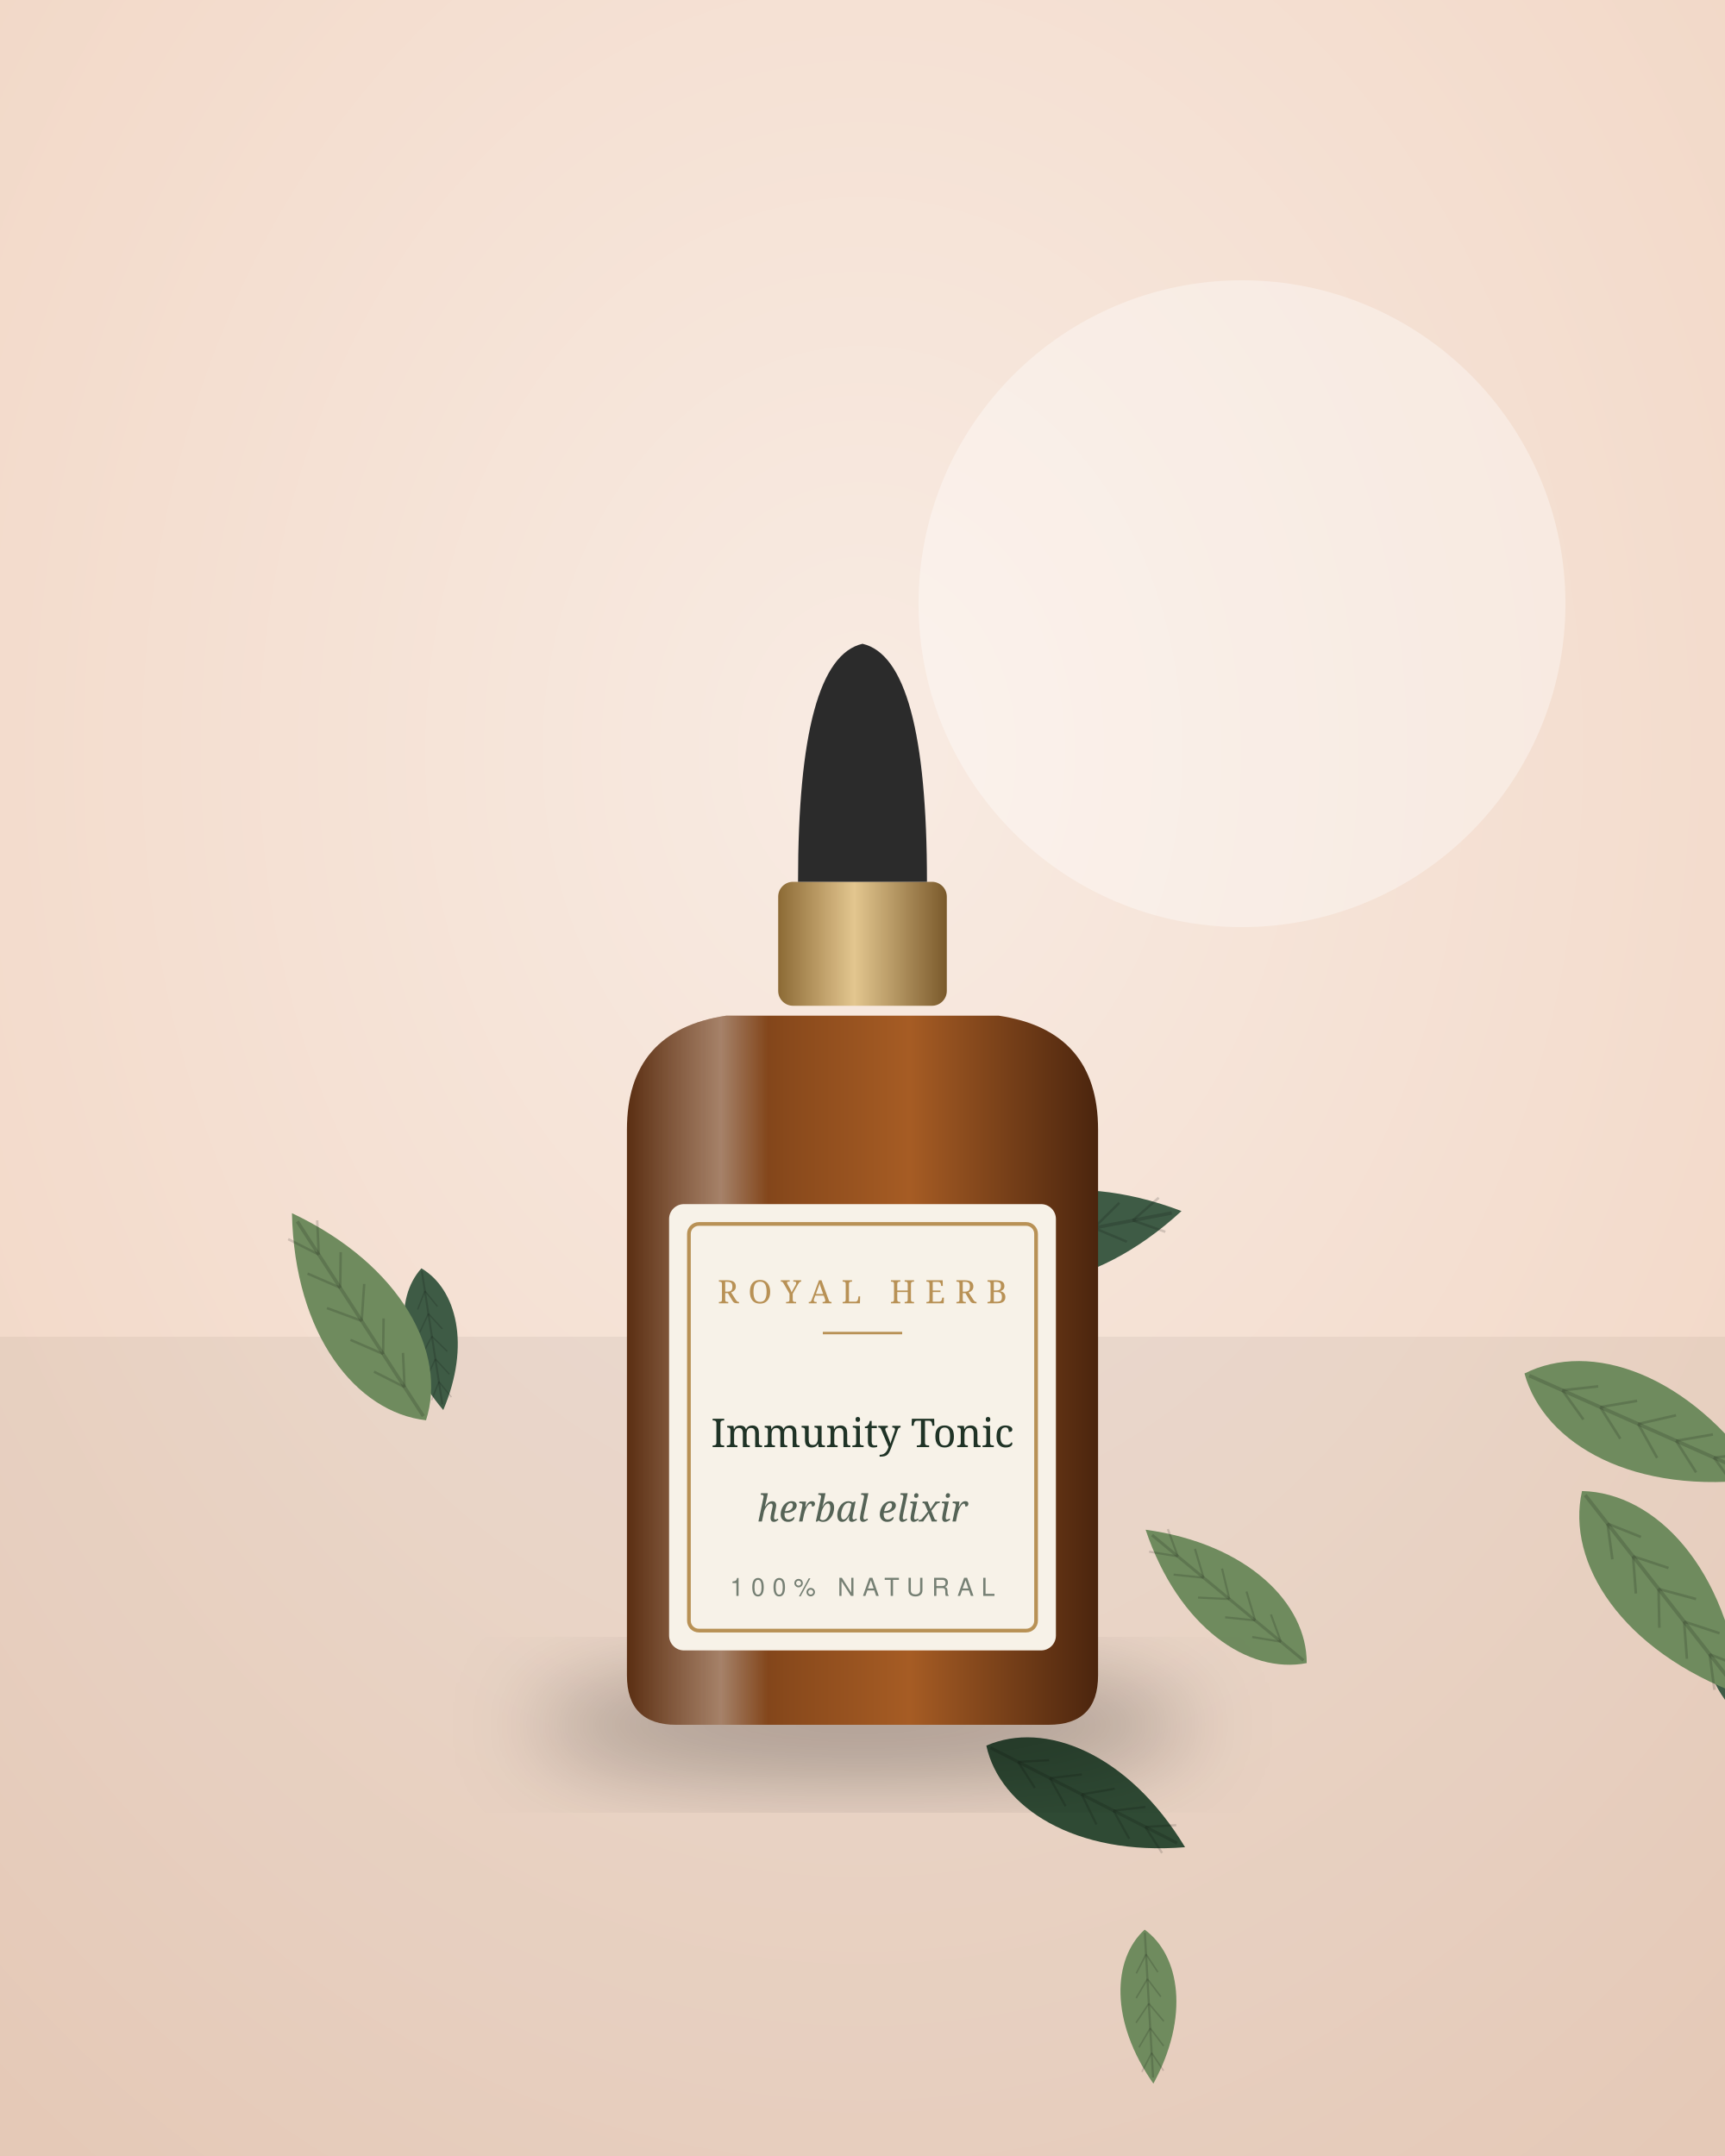
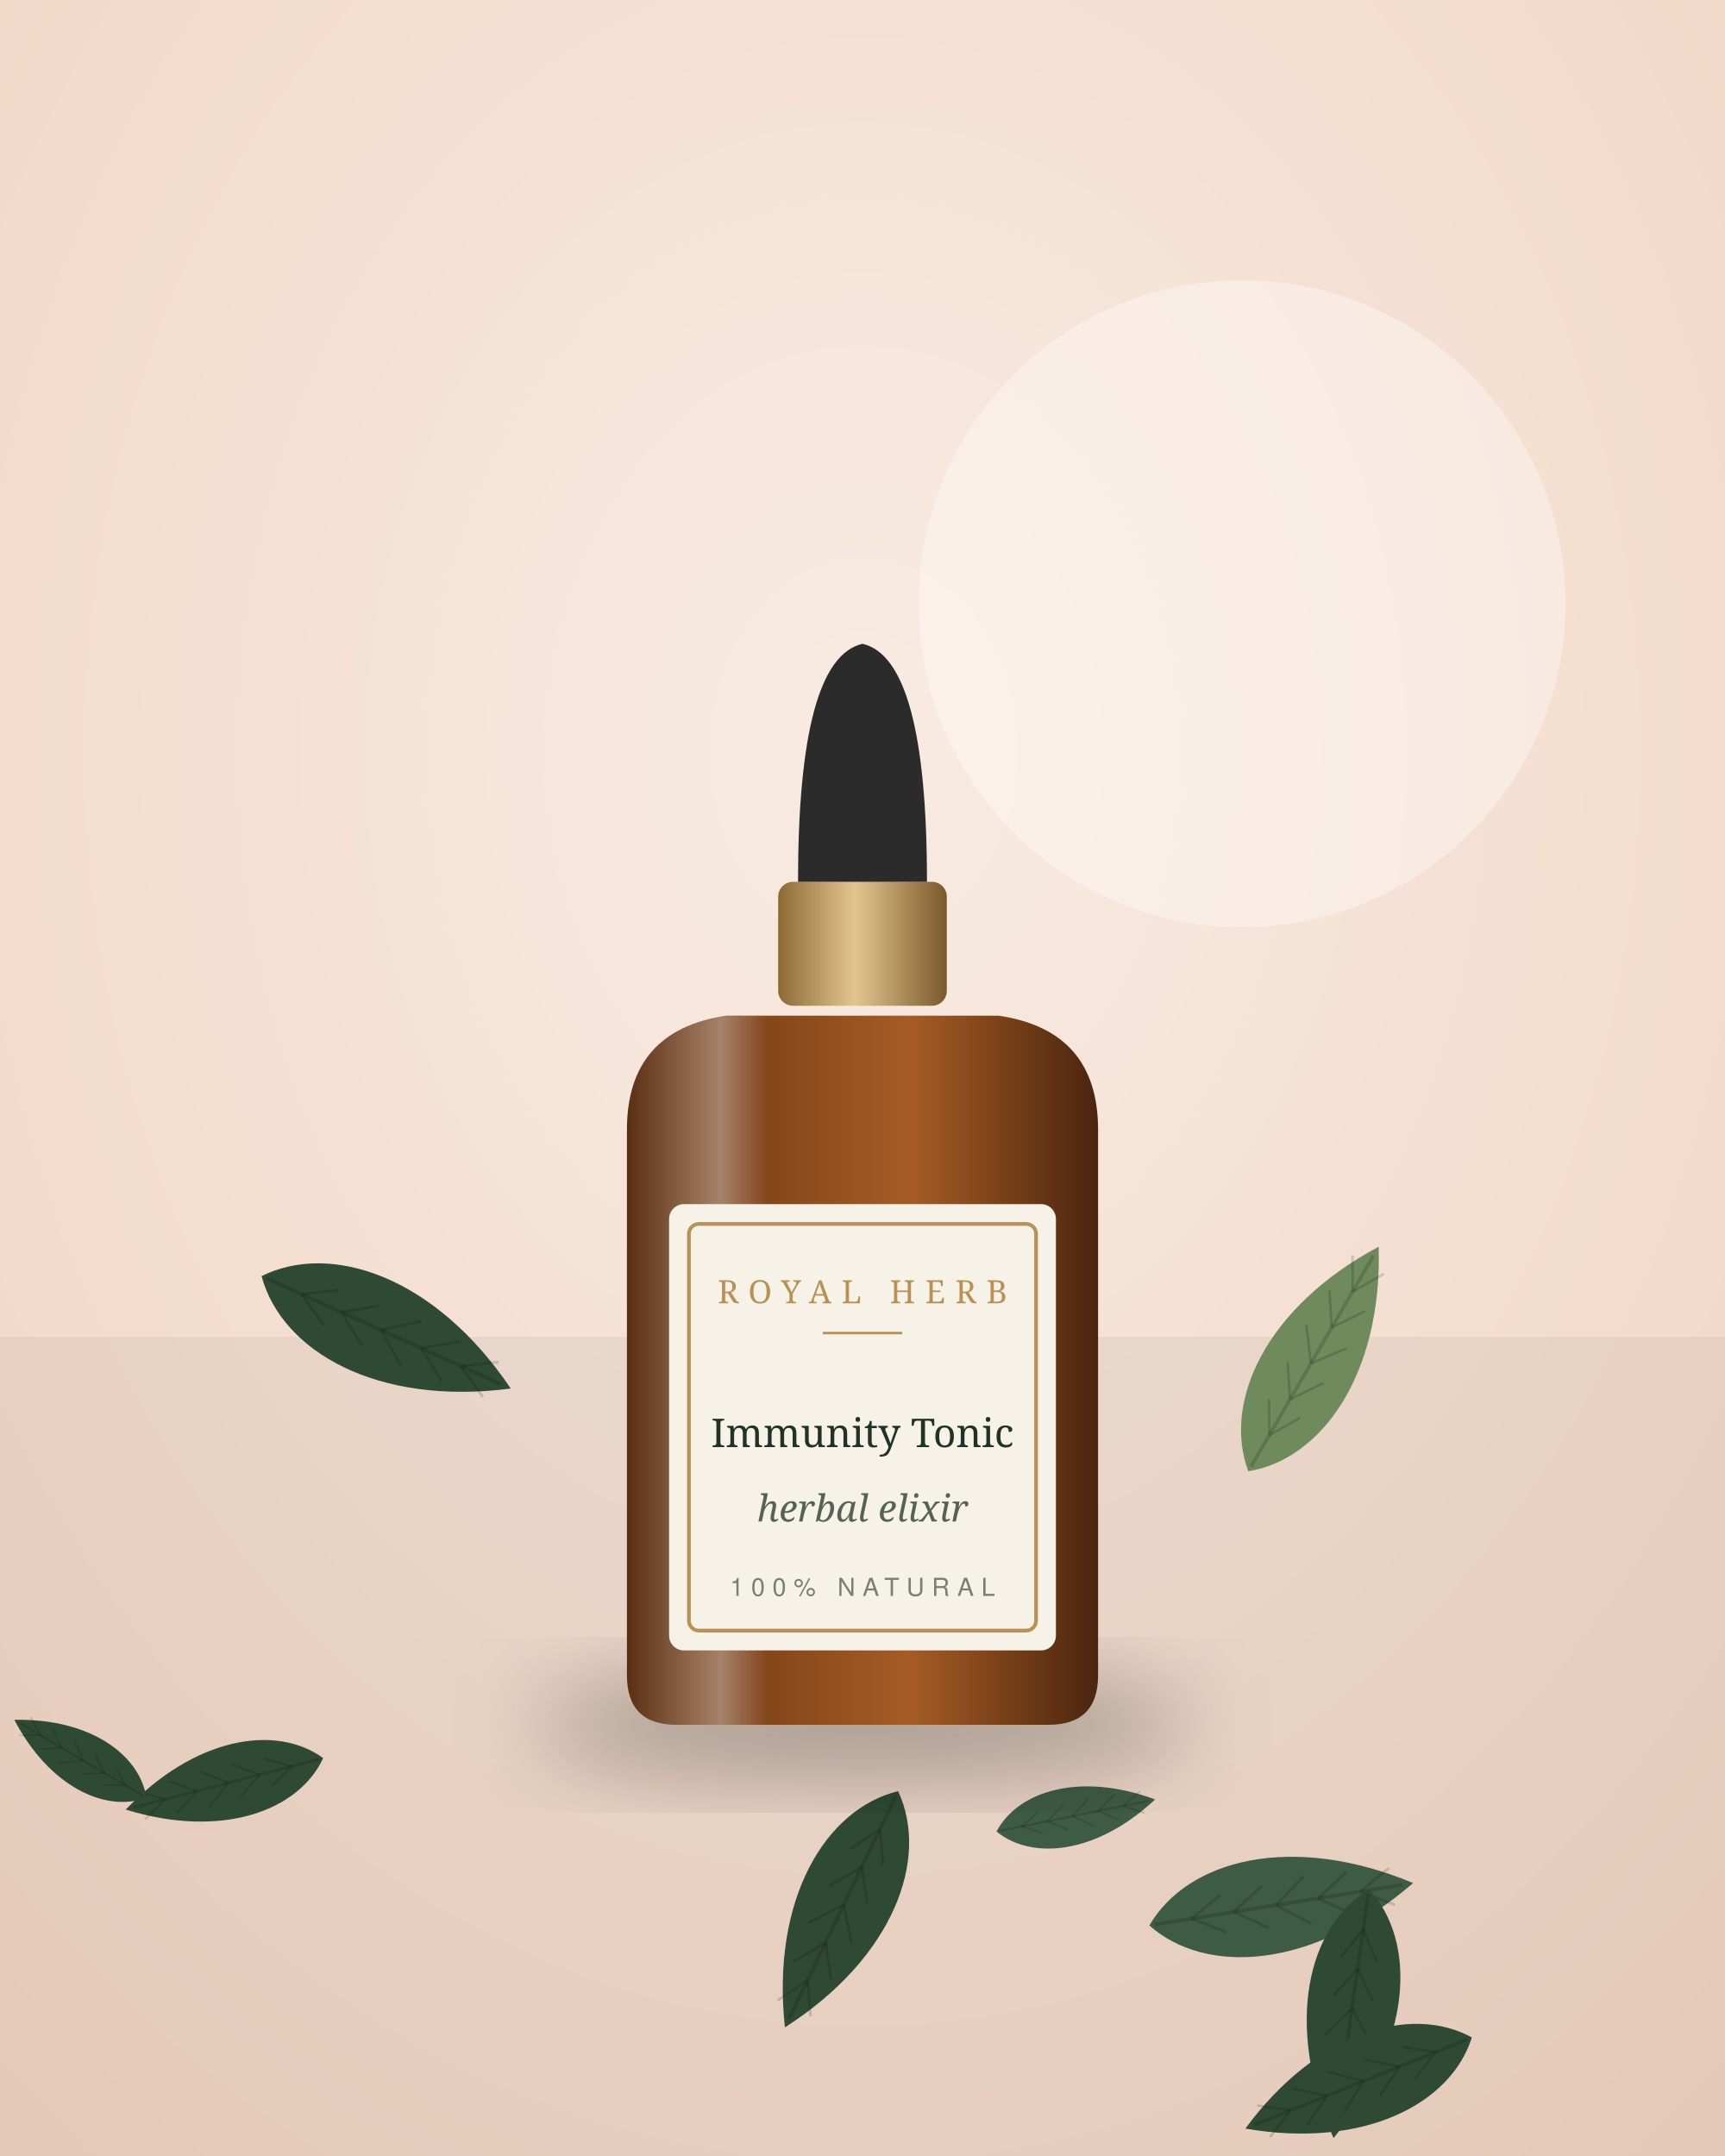
<svg xmlns="http://www.w3.org/2000/svg" viewBox="0 0 800 1000" width="800" height="1000">
  <defs>
    <filter id="shimmunityb" x="-30%" y="-30%" width="160%" height="160%">
      <feGaussianBlur stdDeviation="18" />
    </filter>
    <linearGradient id="amberimmunityb" x1="0" x2="1">
      <stop offset="0" stop-color="#5a2e12" />
      <stop offset=".35" stop-color="#8a4a1c" />
      <stop offset=".6" stop-color="#a65c24" />
      <stop offset="1" stop-color="#4b250e" />
    </linearGradient>
    <linearGradient id="glassimmunityb" x1="0" x2="1">
      <stop offset="0" stop-color="#fff" stop-opacity="0" />
      <stop offset=".2" stop-color="#fff" stop-opacity=".35" />
      <stop offset=".3" stop-color="#fff" stop-opacity="0" />
    </linearGradient>
    <linearGradient id="capimmunityb" x1="0" x2="1">
      <stop offset="0" stop-color="#d9d2c3" />
      <stop offset=".4" stop-color="#fbf8f1" />
      <stop offset="1" stop-color="#c9c1b0" />
    </linearGradient>
    <linearGradient id="goldcapimmunityb" x1="0" x2="1">
      <stop offset="0" stop-color="#8c6a35" />
      <stop offset=".45" stop-color="#e3c68f" />
      <stop offset="1" stop-color="#7a5a2b" />
    </linearGradient>
    <linearGradient id="kraftimmunityb" x1="0" x2="1">
      <stop offset="0" stop-color="#b08a5e" />
      <stop offset=".5" stop-color="#d2b08a" />
      <stop offset="1" stop-color="#a27c52" />
    </linearGradient>
    <linearGradient id="tinimmunityb" x1="0" x2="1">
      <stop offset="0" stop-color="#16241b" />
      <stop offset=".45" stop-color="#2f4a38" />
      <stop offset="1" stop-color="#132019" />
    </linearGradient>
    <radialGradient id="bgimmunityb" cx=".5" cy=".35" r=".8">
      <stop offset="0" stop-color="#fff" stop-opacity=".55" />
      <stop offset="1" stop-color="#fff" stop-opacity="0" />
    </radialGradient>
  </defs>
  <rect width="800" height="1000" fill="#F0D3C0" />
  <rect width="800" height="1000" fill="url(#bgimmunityb)" />
  <rect x="0" y="620.0" width="800" height="380.0" fill="#000" opacity=".05" />
  <circle cx="576.0" cy="280.0" r="150" fill="#fff" opacity=".35" />
-   <g transform="translate(707.0049 637.0544) rotate(23.94195) scale(1.20204)">
+   <g transform="translate(462.1482 849.4967) rotate(348.5607) scale(0.7503238)">
+     <path d="M0 0 C 18 -22, 58 -26, 100 0 C 58 26, 18 22, 0 0Z" fill="#3E5B45" />
+     <path d="M2 0 L96 0" stroke="rgba(0,0,0,.15)" stroke-width="1.4" fill="none" />
+     <path d="M16 0 L28 -7 M16 0 L28 7" stroke="rgba(0,0,0,.15)" stroke-width="1" fill="none" />
+     <path d="M32 0 L44 -8 M32 0 L44 8" stroke="rgba(0,0,0,.15)" stroke-width="1" fill="none" />
+     <path d="M48 0 L60 -9 M48 0 L60 9" stroke="rgba(0,0,0,.15)" stroke-width="1" fill="none" />
+     <path d="M64 0 L76 -8 M64 0 L76 8" stroke="rgba(0,0,0,.15)" stroke-width="1" fill="none" />
+     <path d="M80 0 L92 -7 M80 0 L92 7" stroke="rgba(0,0,0,.15)" stroke-width="1" fill="none" />
+   </g>
+   <g transform="translate(421.1391 713.9899) rotate(161.8096) scale(1.050278)">
+     <path d="M0 0 C 18 -22, 58 -26, 100 0 C 58 26, 18 22, 0 0Z" fill="#2F4A34" />
+     <path d="M2 0 L96 0" stroke="rgba(0,0,0,.15)" stroke-width="1.4" fill="none" />
+     <path d="M16 0 L28 -7 M16 0 L28 7" stroke="rgba(0,0,0,.15)" stroke-width="1" fill="none" />
+     <path d="M32 0 L44 -8 M32 0 L44 8" stroke="rgba(0,0,0,.15)" stroke-width="1" fill="none" />
+     <path d="M48 0 L60 -9 M48 0 L60 9" stroke="rgba(0,0,0,.15)" stroke-width="1" fill="none" />
+     <path d="M64 0 L76 -8 M64 0 L76 8" stroke="rgba(0,0,0,.15)" stroke-width="1" fill="none" />
+     <path d="M80 0 L92 -7 M80 0 L92 7" stroke="rgba(0,0,0,.15)" stroke-width="1" fill="none" />
+   </g>
+   <g transform="translate(416.5079 830.7761) rotate(115.5967) scale(1.214924)">
+     <path d="M0 0 C 18 -22, 58 -26, 100 0 C 58 26, 18 22, 0 0Z" fill="#2F4A34" />
+     <path d="M2 0 L96 0" stroke="rgba(0,0,0,.15)" stroke-width="1.4" fill="none" />
+     <path d="M16 0 L28 -7 M16 0 L28 7" stroke="rgba(0,0,0,.15)" stroke-width="1" fill="none" />
+     <path d="M32 0 L44 -8 M32 0 L44 8" stroke="rgba(0,0,0,.15)" stroke-width="1" fill="none" />
+     <path d="M48 0 L60 -9 M48 0 L60 9" stroke="rgba(0,0,0,.15)" stroke-width="1" fill="none" />
+     <path d="M64 0 L76 -8 M64 0 L76 8" stroke="rgba(0,0,0,.15)" stroke-width="1" fill="none" />
+     <path d="M80 0 L92 -7 M80 0 L92 7" stroke="rgba(0,0,0,.15)" stroke-width="1" fill="none" />
+   </g>
+   <g transform="translate(533.0288 893.0666) rotate(350.8623) scale(1.238919)">
+     <path d="M0 0 C 18 -22, 58 -26, 100 0 C 58 26, 18 22, 0 0Z" fill="#3E5B45" />
+     <path d="M2 0 L96 0" stroke="rgba(0,0,0,.15)" stroke-width="1.4" fill="none" />
+     <path d="M16 0 L28 -7 M16 0 L28 7" stroke="rgba(0,0,0,.15)" stroke-width="1" fill="none" />
+     <path d="M32 0 L44 -8 M32 0 L44 8" stroke="rgba(0,0,0,.15)" stroke-width="1" fill="none" />
+     <path d="M48 0 L60 -9 M48 0 L60 9" stroke="rgba(0,0,0,.15)" stroke-width="1" fill="none" />
+     <path d="M64 0 L76 -8 M64 0 L76 8" stroke="rgba(0,0,0,.15)" stroke-width="1" fill="none" />
+     <path d="M80 0 L92 -7 M80 0 L92 7" stroke="rgba(0,0,0,.15)" stroke-width="1" fill="none" />
+   </g>
+   <g transform="translate(578.9295 682.405) rotate(300.1326) scale(1.204482)">
    <path d="M0 0 C 18 -22, 58 -26, 100 0 C 58 26, 18 22, 0 0Z" fill="#6F8B5E" />
    <path d="M2 0 L96 0" stroke="rgba(0,0,0,.15)" stroke-width="1.4" fill="none" />
    <path d="M16 0 L28 -7 M16 0 L28 7" stroke="rgba(0,0,0,.15)" stroke-width="1" fill="none" />
    <path d="M32 0 L44 -8 M32 0 L44 8" stroke="rgba(0,0,0,.15)" stroke-width="1" fill="none" />
    <path d="M48 0 L60 -9 M48 0 L60 9" stroke="rgba(0,0,0,.15)" stroke-width="1" fill="none" />
    <path d="M64 0 L76 -8 M64 0 L76 8" stroke="rgba(0,0,0,.15)" stroke-width="1" fill="none" />
    <path d="M80 0 L92 -7 M80 0 L92 7" stroke="rgba(0,0,0,.15)" stroke-width="1" fill="none" />
  </g>
-   <g transform="translate(195.4353 588.2814) rotate(81.23266) scale(0.6649892)">
-     <path d="M0 0 C 18 -22, 58 -26, 100 0 C 58 26, 18 22, 0 0Z" fill="#3E5B45" />
-     <path d="M2 0 L96 0" stroke="rgba(0,0,0,.15)" stroke-width="1.4" fill="none" />
-     <path d="M16 0 L28 -7 M16 0 L28 7" stroke="rgba(0,0,0,.15)" stroke-width="1" fill="none" />
-     <path d="M32 0 L44 -8 M32 0 L44 8" stroke="rgba(0,0,0,.15)" stroke-width="1" fill="none" />
-     <path d="M48 0 L60 -9 M48 0 L60 9" stroke="rgba(0,0,0,.15)" stroke-width="1" fill="none" />
-     <path d="M64 0 L76 -8 M64 0 L76 8" stroke="rgba(0,0,0,.15)" stroke-width="1" fill="none" />
-     <path d="M80 0 L92 -7 M80 0 L92 7" stroke="rgba(0,0,0,.15)" stroke-width="1" fill="none" />
-   </g>
-   <g transform="translate(791.2691 756.4826) rotate(48.08443) scale(0.8431496)">
-     <path d="M0 0 C 18 -22, 58 -26, 100 0 C 58 26, 18 22, 0 0Z" fill="#3E5B45" />
-     <path d="M2 0 L96 0" stroke="rgba(0,0,0,.15)" stroke-width="1.4" fill="none" />
-     <path d="M16 0 L28 -7 M16 0 L28 7" stroke="rgba(0,0,0,.15)" stroke-width="1" fill="none" />
-     <path d="M32 0 L44 -8 M32 0 L44 8" stroke="rgba(0,0,0,.15)" stroke-width="1" fill="none" />
-     <path d="M48 0 L60 -9 M48 0 L60 9" stroke="rgba(0,0,0,.15)" stroke-width="1" fill="none" />
-     <path d="M64 0 L76 -8 M64 0 L76 8" stroke="rgba(0,0,0,.15)" stroke-width="1" fill="none" />
-     <path d="M80 0 L92 -7 M80 0 L92 7" stroke="rgba(0,0,0,.15)" stroke-width="1" fill="none" />
-   </g>
-   <g transform="translate(408.2716 563.8969) rotate(152.5764) scale(0.6318452)">
-     <path d="M0 0 C 18 -22, 58 -26, 100 0 C 58 26, 18 22, 0 0Z" fill="#6F8B5E" />
-     <path d="M2 0 L96 0" stroke="rgba(0,0,0,.15)" stroke-width="1.4" fill="none" />
-     <path d="M16 0 L28 -7 M16 0 L28 7" stroke="rgba(0,0,0,.15)" stroke-width="1" fill="none" />
-     <path d="M32 0 L44 -8 M32 0 L44 8" stroke="rgba(0,0,0,.15)" stroke-width="1" fill="none" />
-     <path d="M48 0 L60 -9 M48 0 L60 9" stroke="rgba(0,0,0,.15)" stroke-width="1" fill="none" />
-     <path d="M64 0 L76 -8 M64 0 L76 8" stroke="rgba(0,0,0,.15)" stroke-width="1" fill="none" />
-     <path d="M80 0 L92 -7 M80 0 L92 7" stroke="rgba(0,0,0,.15)" stroke-width="1" fill="none" />
-   </g>
-   <g transform="translate(435.0535 583.4239) rotate(349.1127) scale(1.149599)">
-     <path d="M0 0 C 18 -22, 58 -26, 100 0 C 58 26, 18 22, 0 0Z" fill="#3E5B45" />
-     <path d="M2 0 L96 0" stroke="rgba(0,0,0,.15)" stroke-width="1.4" fill="none" />
-     <path d="M16 0 L28 -7 M16 0 L28 7" stroke="rgba(0,0,0,.15)" stroke-width="1" fill="none" />
-     <path d="M32 0 L44 -8 M32 0 L44 8" stroke="rgba(0,0,0,.15)" stroke-width="1" fill="none" />
-     <path d="M48 0 L60 -9 M48 0 L60 9" stroke="rgba(0,0,0,.15)" stroke-width="1" fill="none" />
-     <path d="M64 0 L76 -8 M64 0 L76 8" stroke="rgba(0,0,0,.15)" stroke-width="1" fill="none" />
-     <path d="M80 0 L92 -7 M80 0 L92 7" stroke="rgba(0,0,0,.15)" stroke-width="1" fill="none" />
-   </g>
-   <g transform="translate(197.5733 658.7504) rotate(237.0871) scale(1.144197)">
-     <path d="M0 0 C 18 -22, 58 -26, 100 0 C 58 26, 18 22, 0 0Z" fill="#6F8B5E" />
-     <path d="M2 0 L96 0" stroke="rgba(0,0,0,.15)" stroke-width="1.4" fill="none" />
-     <path d="M16 0 L28 -7 M16 0 L28 7" stroke="rgba(0,0,0,.15)" stroke-width="1" fill="none" />
-     <path d="M32 0 L44 -8 M32 0 L44 8" stroke="rgba(0,0,0,.15)" stroke-width="1" fill="none" />
-     <path d="M48 0 L60 -9 M48 0 L60 9" stroke="rgba(0,0,0,.15)" stroke-width="1" fill="none" />
-     <path d="M64 0 L76 -8 M64 0 L76 8" stroke="rgba(0,0,0,.15)" stroke-width="1" fill="none" />
-     <path d="M80 0 L92 -7 M80 0 L92 7" stroke="rgba(0,0,0,.15)" stroke-width="1" fill="none" />
-   </g>
-   <g transform="translate(457.4311 809.6628) rotate(27.07575) scale(1.035035)">
+   <g transform="translate(634.8903 876.2396) rotate(98.1158) scale(1.165752)">
    <path d="M0 0 C 18 -22, 58 -26, 100 0 C 58 26, 18 22, 0 0Z" fill="#2F4A34" />
    <path d="M2 0 L96 0" stroke="rgba(0,0,0,.15)" stroke-width="1.4" fill="none" />
    <path d="M16 0 L28 -7 M16 0 L28 7" stroke="rgba(0,0,0,.15)" stroke-width="1" fill="none" />
    <path d="M32 0 L44 -8 M32 0 L44 8" stroke="rgba(0,0,0,.15)" stroke-width="1" fill="none" />
    <path d="M48 0 L60 -9 M48 0 L60 9" stroke="rgba(0,0,0,.15)" stroke-width="1" fill="none" />
    <path d="M64 0 L76 -8 M64 0 L76 8" stroke="rgba(0,0,0,.15)" stroke-width="1" fill="none" />
    <path d="M80 0 L92 -7 M80 0 L92 7" stroke="rgba(0,0,0,.15)" stroke-width="1" fill="none" />
  </g>
-   <g transform="translate(733.6852 691.5744) rotate(51.97669) scale(1.200837)">
-     <path d="M0 0 C 18 -22, 58 -26, 100 0 C 58 26, 18 22, 0 0Z" fill="#6F8B5E" />
+   <g transform="translate(682.5987 945.01) rotate(158.0786) scale(1.132146)">
+     <path d="M0 0 C 18 -22, 58 -26, 100 0 C 58 26, 18 22, 0 0Z" fill="#2F4A34" />
    <path d="M2 0 L96 0" stroke="rgba(0,0,0,.15)" stroke-width="1.4" fill="none" />
    <path d="M16 0 L28 -7 M16 0 L28 7" stroke="rgba(0,0,0,.15)" stroke-width="1" fill="none" />
    <path d="M32 0 L44 -8 M32 0 L44 8" stroke="rgba(0,0,0,.15)" stroke-width="1" fill="none" />
    <path d="M48 0 L60 -9 M48 0 L60 9" stroke="rgba(0,0,0,.15)" stroke-width="1" fill="none" />
    <path d="M64 0 L76 -8 M64 0 L76 8" stroke="rgba(0,0,0,.15)" stroke-width="1" fill="none" />
    <path d="M80 0 L92 -7 M80 0 L92 7" stroke="rgba(0,0,0,.15)" stroke-width="1" fill="none" />
  </g>
-   <g transform="translate(530.8468 895.0036) rotate(86.74367) scale(0.7154366)">
-     <path d="M0 0 C 18 -22, 58 -26, 100 0 C 58 26, 18 22, 0 0Z" fill="#6F8B5E" />
+   <g transform="translate(121.3037 591.89) rotate(24.28443) scale(1.267812)">
+     <path d="M0 0 C 18 -22, 58 -26, 100 0 C 58 26, 18 22, 0 0Z" fill="#2F4A34" />
    <path d="M2 0 L96 0" stroke="rgba(0,0,0,.15)" stroke-width="1.4" fill="none" />
    <path d="M16 0 L28 -7 M16 0 L28 7" stroke="rgba(0,0,0,.15)" stroke-width="1" fill="none" />
    <path d="M32 0 L44 -8 M32 0 L44 8" stroke="rgba(0,0,0,.15)" stroke-width="1" fill="none" />
    <path d="M48 0 L60 -9 M48 0 L60 9" stroke="rgba(0,0,0,.15)" stroke-width="1" fill="none" />
    <path d="M64 0 L76 -8 M64 0 L76 8" stroke="rgba(0,0,0,.15)" stroke-width="1" fill="none" />
    <path d="M80 0 L92 -7 M80 0 L92 7" stroke="rgba(0,0,0,.15)" stroke-width="1" fill="none" />
  </g>
-   <g transform="translate(606.0077 771.3742) rotate(219.625) scale(0.9699387)">
-     <path d="M0 0 C 18 -22, 58 -26, 100 0 C 58 26, 18 22, 0 0Z" fill="#6F8B5E" />
+   <g transform="translate(149.8673 815.4379) rotate(165.3763) scale(0.9462523)">
+     <path d="M0 0 C 18 -22, 58 -26, 100 0 C 58 26, 18 22, 0 0Z" fill="#2F4A34" />
+     <path d="M2 0 L96 0" stroke="rgba(0,0,0,.15)" stroke-width="1.4" fill="none" />
+     <path d="M16 0 L28 -7 M16 0 L28 7" stroke="rgba(0,0,0,.15)" stroke-width="1" fill="none" />
+     <path d="M32 0 L44 -8 M32 0 L44 8" stroke="rgba(0,0,0,.15)" stroke-width="1" fill="none" />
+     <path d="M48 0 L60 -9 M48 0 L60 9" stroke="rgba(0,0,0,.15)" stroke-width="1" fill="none" />
+     <path d="M64 0 L76 -8 M64 0 L76 8" stroke="rgba(0,0,0,.15)" stroke-width="1" fill="none" />
+     <path d="M80 0 L92 -7 M80 0 L92 7" stroke="rgba(0,0,0,.15)" stroke-width="1" fill="none" />
+   </g>
+   <g transform="translate(67.9085 833.86) rotate(210.5515) scale(0.7114632)">
+     <path d="M0 0 C 18 -22, 58 -26, 100 0 C 58 26, 18 22, 0 0Z" fill="#2F4A34" />
    <path d="M2 0 L96 0" stroke="rgba(0,0,0,.15)" stroke-width="1.4" fill="none" />
    <path d="M16 0 L28 -7 M16 0 L28 7" stroke="rgba(0,0,0,.15)" stroke-width="1" fill="none" />
    <path d="M32 0 L44 -8 M32 0 L44 8" stroke="rgba(0,0,0,.15)" stroke-width="1" fill="none" />
    <path d="M48 0 L60 -9 M48 0 L60 9" stroke="rgba(0,0,0,.15)" stroke-width="1" fill="none" />
    <path d="M64 0 L76 -8 M64 0 L76 8" stroke="rgba(0,0,0,.15)" stroke-width="1" fill="none" />
    <path d="M80 0 L92 -7 M80 0 L92 7" stroke="rgba(0,0,0,.15)" stroke-width="1" fill="none" />
  </g>
  <g transform="translate(400.0 800.0) scale(1.15) translate(-400.0 -800.0)">
    <ellipse cx="400.0" cy="800.0" rx="133.0" ry="22" fill="#000" opacity=".28" filter="url(#shimmunityb)" />
    <path d="M305.0 560.0 q0 -40 40 -46 h110 q40 6 40 46 V780.0 q0 20 -20 20 H325.0 q-20 0 -20 -20Z" fill="url(#amberimmunityb)" />
    <path d="M305.0 560.0 q0 -40 40 -46 h110 q40 6 40 46 V780.0 q0 20 -20 20 H325.0 q-20 0 -20 -20Z" fill="url(#glassimmunityb)" />
    <rect x="366.0" y="460.0" width="68" height="50" rx="6" fill="url(#goldcapimmunityb)" />
    <path d="M374.0 460.0 q0 -90 26 -96 q26 6 26 96Z" fill="#2b2b2b" />
    <rect x="322.0" y="590.0" width="156" height="180" rx="6" fill="#F7F2E8" />
    <rect x="330.0" y="598.0" width="140" height="164" rx="4" fill="none" stroke="#B89155" stroke-width="1.5" />
    <text x="400.0" y="630.0" text-anchor="middle" font-family="Georgia, serif" font-size="13" letter-spacing="4" fill="#B89155">ROYAL HERB</text>
    <path d="M384.0 642.0 h32" stroke="#B89155" stroke-width="1" />
    <text x="400.0" y="688.0" text-anchor="middle" font-family="Georgia, serif" font-size="16" fill="#1F3326">Immunity Tonic</text>
    <text x="400.0" y="718.0" text-anchor="middle" font-family="Georgia, serif" font-style="italic" font-size="15" fill="#1F3326" opacity=".75">herbal elixir</text>
    <text x="400.0" y="748.0" text-anchor="middle" font-family="Helvetica, Arial, sans-serif" font-size="10" letter-spacing="3" fill="#1F3326" opacity=".6">100% NATURAL</text>
  </g>
</svg>
